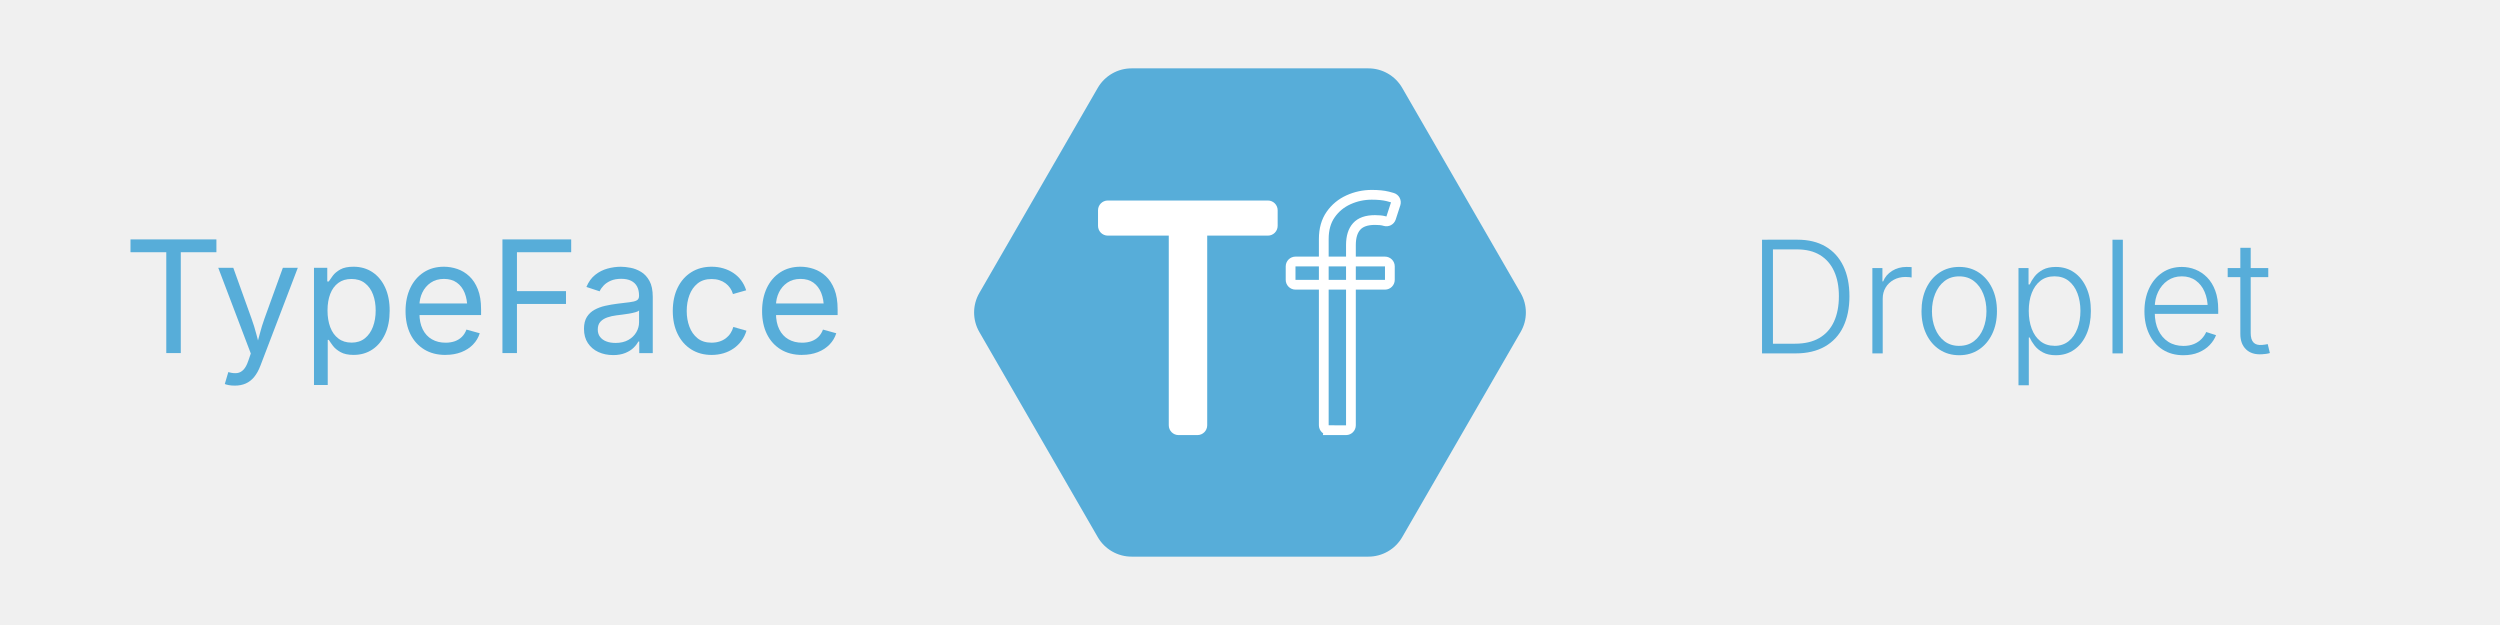
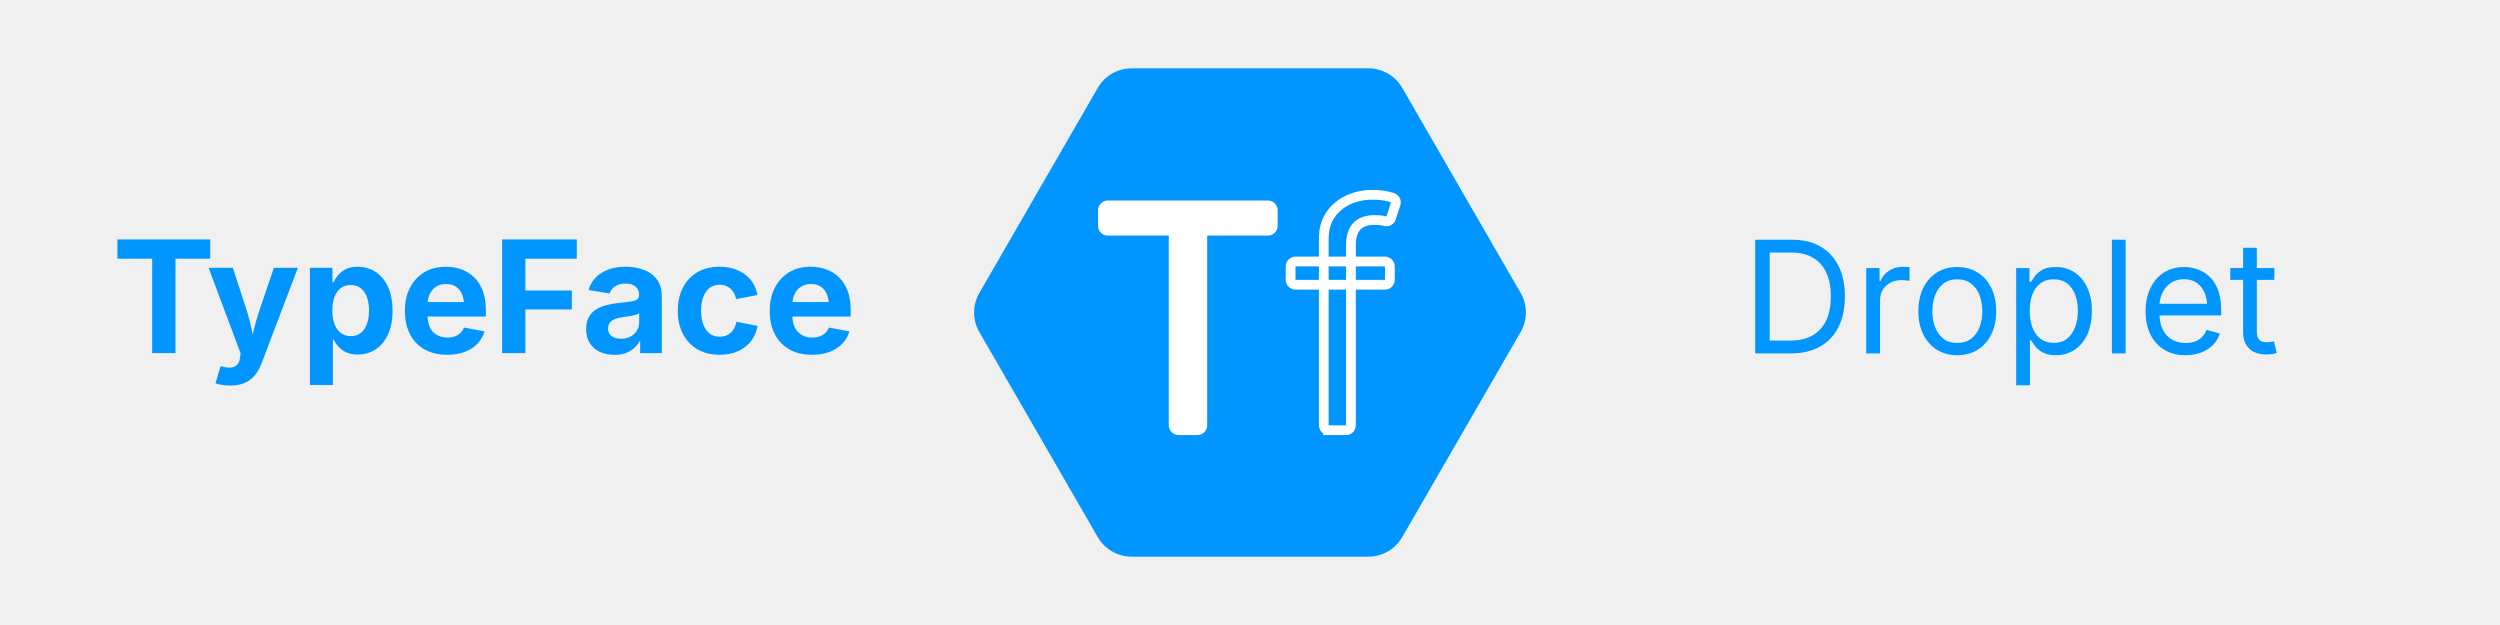
<svg xmlns="http://www.w3.org/2000/svg" id="_レイヤー_1" data-name="レイヤー 1" viewBox="0 0 1024 256">
  <defs>
    <style>
      .cls-1, .cls-2 {
        fill: none;
      }

      .cls-3 {
        fill: #fff;
      }

      .cls-3, .cls-2 {
        stroke: #fff;
        stroke-miterlimit: 10;
        stroke-width: 4px;
      }

      .cls-4 {
-         fill: #57add9;
+         fill: #0095ff;
      }
    </style>
  </defs>
  <rect class="cls-1" width="1024" height="256" />
  <g>
    <path class="cls-4" d="M574.35,36l48.5,84c2.86,4.95,2.86,11.05,0,16l-48.5,84c-2.86,4.95-8.14,8-13.86,8h-96.99c-5.72,0-11-3.05-13.86-8l-48.5-84c-2.86-4.95-2.86-11.05,0-16l48.5-84c2.86-4.95,8.14-8,13.86-8h96.99c5.72,0,11,3.05,13.86,8Z" />
    <g>
      <path class="cls-3" d="M451.75,92.51v-6.38c0-1.1.9-2,2-2h65.58c1.1,0,2,.9,2,2v6.38c0,1.1-.9,2-2,2h-24.86c-1.1,0-2,.9-2,2v77.7c0,1.1-.9,2-2,2h-7.74c-1.1,0-2-.9-2-2v-77.7c0-1.1-.9-2-2-2h-24.98c-1.1,0-2-.9-2-2Z" />
      <path class="cls-2" d="M569.29,109.11v5.52c0,1.1-.9,2-2,2h-36.66c-1.1,0-2-.9-2-2v-5.52c0-1.1.9-2,2-2h36.66c1.1,0,2,.9,2,2ZM544.22,176.2c-1.1,0-2-.9-2-2v-76.3c0-4,.94-7.33,2.81-10.01,1.87-2.68,4.32-4.7,7.32-6.06,3.01-1.36,6.18-2.04,9.52-2.04,2.64,0,4.82.22,6.55.65.71.18,1.34.35,1.9.52,1.08.32,1.68,1.46,1.34,2.54l-1.88,5.8c-.33,1.02-1.4,1.59-2.44,1.31-.14-.04-.28-.08-.43-.12-.93-.25-2.17-.37-3.74-.37-3.42,0-5.91.88-7.48,2.63-1.57,1.75-2.35,4.29-2.35,7.63v73.83c0,1.1-.9,2-2,2h-7.12Z" />
    </g>
  </g>
  <g>
-     <path class="cls-4" d="M53.45,103.31v-5.25h35.19v5.25h-14.59v41.31h-5.94v-41.31h-14.66Z" />
-     <path class="cls-4" d="M92.08,157.28l1.44-4.88.59.16c1.15.29,2.19.37,3.12.23.94-.14,1.78-.6,2.53-1.39.75-.79,1.41-2.02,1.97-3.69l1-2.91-13.34-35.12h6.16l7.44,20.72c.79,2.17,1.46,4.31,2,6.44.54,2.12,1.11,4.19,1.72,6.19h-2.06c.6-2,1.18-4.07,1.73-6.2.55-2.13,1.21-4.28,1.98-6.42l7.5-20.72h6.12l-15.34,40.16c-.71,1.85-1.56,3.38-2.55,4.58-.99,1.2-2.14,2.08-3.45,2.66-1.31.57-2.79.86-4.44.86-1,0-1.86-.07-2.59-.22-.73-.15-1.24-.29-1.53-.44Z" />
-     <path class="cls-4" d="M128.61,157.69v-48h5.44v5.59h.62c.4-.62.95-1.41,1.66-2.36.71-.95,1.73-1.8,3.06-2.55,1.33-.75,3.14-1.12,5.41-1.12,2.92,0,5.48.73,7.7,2.19,2.22,1.46,3.96,3.54,5.22,6.23,1.26,2.7,1.89,5.89,1.89,9.58s-.62,6.92-1.88,9.62c-1.25,2.71-2.98,4.8-5.2,6.28s-4.79,2.22-7.7,2.22c-2.21,0-3.99-.38-5.34-1.14-1.35-.76-2.4-1.62-3.12-2.59-.73-.97-1.29-1.78-1.69-2.42h-.44v18.47h-5.62ZM143.98,140.34c2.19,0,4.02-.59,5.48-1.77,1.47-1.18,2.57-2.76,3.31-4.75.74-1.99,1.11-4.2,1.11-6.64s-.36-4.6-1.09-6.55c-.73-1.95-1.83-3.49-3.3-4.64-1.47-1.15-3.31-1.72-5.52-1.72s-3.95.54-5.41,1.62c-1.46,1.08-2.56,2.59-3.3,4.52-.74,1.93-1.11,4.18-1.11,6.77s.38,4.86,1.12,6.84,1.86,3.53,3.33,4.64c1.47,1.12,3.25,1.67,5.36,1.67Z" />
-     <path class="cls-4" d="M182.48,145.38c-3.38,0-6.29-.75-8.73-2.25-2.45-1.5-4.33-3.59-5.66-6.28-1.32-2.69-1.98-5.82-1.98-9.41s.65-6.74,1.94-9.47c1.29-2.73,3.12-4.86,5.48-6.41,2.36-1.54,5.13-2.31,8.3-2.31,1.85,0,3.68.31,5.48.92,1.8.61,3.44,1.6,4.91,2.97,1.47,1.36,2.64,3.16,3.52,5.39.88,2.23,1.31,4.96,1.31,8.19v2.34h-27.12v-4.75h24.09l-2.62,1.75c0-2.29-.36-4.33-1.08-6.11s-1.79-3.18-3.2-4.19c-1.42-1.01-3.18-1.52-5.28-1.52s-3.91.52-5.41,1.55-2.65,2.38-3.44,4.03c-.79,1.66-1.19,3.43-1.19,5.33v3.16c0,2.58.45,4.78,1.34,6.58.9,1.8,2.15,3.17,3.77,4.09,1.61.93,3.48,1.39,5.61,1.39,1.38,0,2.62-.2,3.75-.59,1.12-.4,2.09-.99,2.91-1.8.81-.8,1.44-1.8,1.88-2.98l5.44,1.5c-.54,1.75-1.46,3.29-2.75,4.62-1.29,1.33-2.89,2.38-4.8,3.12s-4.06,1.12-6.45,1.12Z" />
-     <path class="cls-4" d="M205.8,144.62v-46.56h28.16v5.25h-22.22v15.94h20.09v5.25h-20.09v20.12h-5.94Z" />
-     <path class="cls-4" d="M251.11,145.44c-2.21,0-4.21-.42-6.02-1.25-1.8-.83-3.23-2.05-4.3-3.66-1.06-1.6-1.59-3.55-1.59-5.84,0-2,.4-3.62,1.19-4.88.79-1.25,1.85-2.23,3.17-2.95,1.32-.72,2.79-1.25,4.39-1.61,1.6-.35,3.22-.64,4.84-.84,2.08-.27,3.78-.48,5.09-.62,1.31-.15,2.29-.4,2.92-.75.64-.35.95-.96.95-1.81v-.19c0-1.46-.27-2.69-.81-3.7-.54-1.01-1.35-1.79-2.44-2.33-1.08-.54-2.44-.81-4.06-.81s-3.09.26-4.28.78c-1.19.52-2.15,1.17-2.89,1.95-.74.78-1.3,1.58-1.67,2.39l-5.41-1.78c.9-2.12,2.1-3.79,3.62-4.98,1.52-1.2,3.2-2.05,5.03-2.55,1.83-.5,3.65-.75,5.44-.75,1.17,0,2.49.14,3.98.42,1.49.28,2.93.84,4.31,1.67,1.39.83,2.53,2.07,3.44,3.7.91,1.64,1.36,3.82,1.36,6.55v23.03h-5.53v-4.75h-.38c-.4.81-1.03,1.65-1.91,2.52-.87.87-2.01,1.59-3.41,2.17-1.4.58-3.08.88-5.06.88ZM252.08,140.47c2.08,0,3.84-.41,5.28-1.22s2.53-1.87,3.28-3.17c.75-1.3,1.12-2.66,1.12-4.08v-4.84c-.23.27-.73.52-1.5.73-.77.22-1.65.41-2.64.58-.99.17-1.95.31-2.88.42-.93.11-1.66.2-2.2.27-1.35.17-2.62.45-3.8.86-1.18.41-2.12,1-2.83,1.78-.71.78-1.06,1.84-1.06,3.17,0,1.21.31,2.22.94,3.03s1.48,1.43,2.56,1.84c1.08.42,2.32.62,3.72.62Z" />
-     <path class="cls-4" d="M291.48,145.38c-3.17,0-5.94-.75-8.33-2.25-2.39-1.5-4.25-3.6-5.58-6.31-1.33-2.71-2-5.85-2-9.44s.67-6.83,2-9.55c1.33-2.72,3.19-4.83,5.58-6.33,2.39-1.5,5.16-2.25,8.33-2.25,1.69,0,3.28.22,4.78.66s2.87,1.07,4.11,1.89c1.24.82,2.31,1.83,3.2,3.03.9,1.2,1.58,2.56,2.06,4.08l-5.41,1.53c-.25-.9-.64-1.72-1.16-2.47-.52-.75-1.15-1.4-1.89-1.95-.74-.55-1.59-.98-2.55-1.28-.96-.3-2.01-.45-3.16-.45-2.33,0-4.25.61-5.75,1.83s-2.61,2.82-3.34,4.8c-.73,1.98-1.09,4.14-1.09,6.47s.36,4.42,1.09,6.39c.73,1.97,1.84,3.56,3.34,4.77,1.5,1.21,3.42,1.81,5.75,1.81,1.17,0,2.24-.16,3.22-.47.98-.31,1.85-.75,2.61-1.33.76-.57,1.4-1.25,1.92-2.05.52-.79.91-1.66,1.16-2.59l5.38,1.53c-.46,1.56-1.14,2.95-2.05,4.17s-1.98,2.26-3.23,3.12c-1.25.87-2.64,1.52-4.16,1.97-1.52.45-3.14.67-4.84.67Z" />
-     <path class="cls-4" d="M328.52,145.38c-3.38,0-6.29-.75-8.73-2.25-2.45-1.5-4.33-3.59-5.66-6.28-1.32-2.69-1.98-5.82-1.98-9.41s.65-6.74,1.94-9.47c1.29-2.73,3.12-4.86,5.48-6.41,2.36-1.54,5.13-2.31,8.3-2.31,1.85,0,3.68.31,5.48.92,1.8.61,3.44,1.6,4.91,2.97,1.47,1.36,2.64,3.16,3.52,5.39.88,2.23,1.31,4.96,1.31,8.19v2.34h-27.12v-4.75h24.09l-2.62,1.75c0-2.29-.36-4.33-1.08-6.11s-1.79-3.18-3.2-4.19c-1.42-1.01-3.18-1.52-5.28-1.52s-3.91.52-5.41,1.55-2.65,2.38-3.44,4.03c-.79,1.66-1.19,3.43-1.19,5.33v3.16c0,2.58.45,4.78,1.34,6.58.9,1.8,2.15,3.17,3.77,4.09,1.61.93,3.48,1.39,5.61,1.39,1.38,0,2.62-.2,3.75-.59,1.12-.4,2.09-.99,2.91-1.8.81-.8,1.44-1.8,1.87-2.98l5.44,1.5c-.54,1.75-1.46,3.29-2.75,4.62-1.29,1.33-2.89,2.38-4.8,3.12s-4.06,1.12-6.45,1.12Z" />
+     <path class="cls-4" d="M48.09,105.97v-7.91h38.03v7.91h-14.25v38.66h-9.53v-38.66h-14.25Z" />
+     <path class="cls-4" d="M88.25,157l2.12-7.06,1.12.31c1.27.31,2.4.4,3.38.25.98-.15,1.76-.54,2.34-1.19.58-.65.95-1.55,1.09-2.72l.25-1.88-13.12-35.03h9.94l5.88,18.12c.73,2.31,1.32,4.61,1.77,6.89.45,2.28.95,4.66,1.52,7.14h-2.16c.56-2.48,1.12-4.87,1.69-7.17.56-2.3,1.22-4.59,1.97-6.86l6.16-18.12h9.81l-14.84,39.06c-.71,1.9-1.61,3.53-2.72,4.89-1.1,1.36-2.48,2.42-4.12,3.17-1.65.75-3.65,1.12-6,1.12-1.23,0-2.39-.09-3.47-.27-1.08-.18-1.95-.4-2.59-.67Z" />
+     <path class="cls-4" d="M126.94,157.69v-48h9.22v5.88h.47c.42-.92,1.03-1.86,1.84-2.84.81-.98,1.87-1.8,3.17-2.47,1.3-.67,2.94-1,4.92-1,2.6,0,4.97.67,7.11,2,2.14,1.33,3.85,3.33,5.16,6,1.3,2.67,1.95,5.99,1.95,9.97s-.62,7.15-1.88,9.81c-1.25,2.67-2.95,4.7-5.09,6.09-2.15,1.4-4.57,2.09-7.28,2.09-1.9,0-3.5-.32-4.81-.97s-2.38-1.44-3.2-2.39c-.82-.95-1.45-1.89-1.89-2.83h-.28v18.66h-9.41ZM143.66,137.69c1.65,0,3.02-.44,4.12-1.33,1.1-.88,1.94-2.12,2.52-3.72.57-1.59.86-3.41.86-5.45s-.28-3.85-.84-5.42c-.56-1.57-1.4-2.8-2.52-3.69-1.11-.89-2.5-1.33-4.14-1.33s-3,.43-4.11,1.28c-1.11.85-1.96,2.06-2.55,3.62-.58,1.56-.88,3.41-.88,5.53s.29,3.95.88,5.53c.58,1.58,1.44,2.81,2.58,3.67,1.14.87,2.49,1.3,4.08,1.3Z" />
+     <path class="cls-4" d="M183.09,145.31c-3.54,0-6.61-.73-9.2-2.2s-4.58-3.55-5.97-6.23c-1.39-2.69-2.08-5.86-2.08-9.53s.69-6.73,2.08-9.45c1.39-2.72,3.33-4.84,5.84-6.36,2.51-1.52,5.46-2.28,8.86-2.28,2.29,0,4.43.36,6.41,1.09,1.98.73,3.72,1.82,5.22,3.28,1.5,1.46,2.67,3.3,3.5,5.52.83,2.22,1.25,4.83,1.25,7.83v2.66h-29.28v-5.91h24.72l-4.34,1.56c0-1.81-.28-3.4-.84-4.75-.56-1.35-1.39-2.4-2.48-3.12-1.09-.73-2.44-1.09-4.05-1.09s-3.01.38-4.14,1.12c-1.14.75-2,1.77-2.59,3.05s-.89,2.75-.89,4.39v4.16c0,2.04.34,3.75,1.02,5.11.68,1.37,1.63,2.39,2.86,3.08,1.23.69,2.66,1.03,4.28,1.03,1.12,0,2.13-.16,3.02-.47.89-.31,1.65-.77,2.28-1.38.64-.6,1.13-1.35,1.48-2.25l8.44,1.56c-.56,1.92-1.54,3.6-2.92,5.05-1.39,1.45-3.13,2.57-5.23,3.36-2.1.79-4.51,1.19-7.22,1.19Z" />
+     <path class="cls-4" d="M205.66,144.62v-46.56h30.59v7.91h-21.06v13.03h19.03v7.75h-19.03v17.88h-9.53Z" />
+     <path class="cls-4" d="M251.69,145.34c-2.23,0-4.21-.4-5.95-1.19-1.74-.79-3.11-1.96-4.12-3.52-1.01-1.55-1.52-3.48-1.52-5.8,0-1.96.35-3.59,1.06-4.89.71-1.3,1.68-2.35,2.91-3.14,1.23-.79,2.64-1.4,4.23-1.81,1.59-.42,3.24-.71,4.95-.88,2.02-.21,3.65-.4,4.89-.58,1.24-.18,2.15-.46,2.73-.84.58-.39.88-.95.88-1.7v-.16c0-1-.21-1.84-.64-2.53-.43-.69-1.05-1.22-1.88-1.59-.82-.38-1.83-.56-3.02-.56s-2.2.18-3.11.55c-.91.36-1.65.85-2.22,1.47-.57.61-.98,1.3-1.23,2.05l-8.56-1.44c.58-2.02,1.57-3.74,2.97-5.16,1.4-1.42,3.13-2.5,5.2-3.25,2.07-.75,4.41-1.12,7.02-1.12,1.85,0,3.67.22,5.44.66,1.77.44,3.36,1.13,4.77,2.08,1.41.95,2.52,2.18,3.34,3.69.82,1.51,1.23,3.33,1.23,5.45v23.5h-8.84v-4.84h-.31c-.56,1.08-1.31,2.04-2.25,2.86-.94.82-2.07,1.48-3.39,1.97-1.32.49-2.85.73-4.58.73ZM254.34,138.75c1.48,0,2.77-.29,3.88-.88,1.1-.58,1.98-1.38,2.62-2.39.65-1.01.97-2.14.97-3.39v-3.75c-.29.19-.72.37-1.28.55-.56.18-1.18.33-1.86.45-.68.12-1.35.24-2.03.34-.68.1-1.27.19-1.77.25-1.19.17-2.22.43-3.09.8-.88.37-1.55.86-2.02,1.48s-.7,1.42-.7,2.38.22,1.68.67,2.28c.45.6,1.07,1.07,1.86,1.39.79.32,1.71.48,2.75.48Z" />
+     <path class="cls-4" d="M294.69,145.31c-3.48,0-6.5-.75-9.06-2.27-2.56-1.51-4.54-3.61-5.92-6.31-1.39-2.7-2.08-5.84-2.08-9.42s.69-6.79,2.08-9.48c1.39-2.7,3.36-4.8,5.92-6.31,2.56-1.51,5.58-2.27,9.06-2.27,2.08,0,4,.27,5.75.81,1.75.54,3.3,1.31,4.66,2.3,1.35.99,2.47,2.2,3.34,3.64s1.48,3.05,1.81,4.84l-8.72,1.66c-.19-.92-.48-1.73-.88-2.45-.4-.72-.88-1.33-1.44-1.84-.56-.51-1.21-.9-1.95-1.17-.74-.27-1.56-.41-2.45-.41-1.69,0-3.09.45-4.22,1.34-1.12.9-1.98,2.14-2.56,3.73-.58,1.59-.88,3.45-.88,5.58s.29,3.9.88,5.52c.58,1.62,1.44,2.88,2.56,3.78s2.53,1.36,4.22,1.36c.9,0,1.72-.14,2.47-.42s1.42-.68,2.02-1.2c.59-.52,1.08-1.17,1.47-1.94s.67-1.62.86-2.56l8.66,1.66c-.33,1.83-.93,3.48-1.8,4.94-.86,1.46-1.98,2.7-3.34,3.73-1.36,1.03-2.93,1.82-4.69,2.36-1.76.54-3.68.81-5.77.81Z" />
+     <path class="cls-4" d="M332.53,145.31c-3.54,0-6.61-.73-9.2-2.2s-4.58-3.55-5.97-6.23c-1.39-2.69-2.08-5.86-2.08-9.53s.69-6.73,2.08-9.45c1.39-2.72,3.33-4.84,5.84-6.36,2.51-1.52,5.46-2.28,8.86-2.28,2.29,0,4.43.36,6.41,1.09,1.98.73,3.72,1.82,5.22,3.28,1.5,1.46,2.67,3.3,3.5,5.52.83,2.22,1.25,4.83,1.25,7.83v2.66h-29.28v-5.91h24.72l-4.34,1.56c0-1.81-.28-3.4-.84-4.75-.56-1.35-1.39-2.4-2.48-3.12-1.09-.73-2.44-1.09-4.05-1.09s-3.01.38-4.14,1.12c-1.14.75-2,1.77-2.59,3.05s-.89,2.75-.89,4.39v4.16c0,2.04.34,3.75,1.02,5.11.68,1.37,1.63,2.39,2.86,3.08,1.23.69,2.66,1.03,4.28,1.03,1.12,0,2.13-.16,3.02-.47.89-.31,1.65-.77,2.28-1.38.64-.6,1.13-1.35,1.48-2.25l8.44,1.56c-.56,1.92-1.54,3.6-2.92,5.05-1.39,1.45-3.13,2.57-5.23,3.36-2.1.79-4.51,1.19-7.22,1.19Z" />
  </g>
  <g>
-     <path class="cls-4" d="M726.2,98.19v46.56h-4.47v-46.56h4.47ZM735.49,144.75h-11.28v-3.97h11.03c3.98,0,7.3-.78,9.95-2.33,2.66-1.55,4.66-3.78,6-6.69s2.02-6.38,2.02-10.42-.66-7.4-1.97-10.27c-1.31-2.86-3.24-5.07-5.78-6.61-2.54-1.54-5.69-2.31-9.44-2.31h-12v-3.97h12.28c4.46,0,8.27.93,11.44,2.78,3.17,1.85,5.59,4.51,7.27,7.97,1.68,3.46,2.52,7.59,2.52,12.41s-.86,9.09-2.58,12.58c-1.72,3.49-4.22,6.17-7.5,8.03-3.28,1.86-7.27,2.8-11.95,2.8Z" />
-     <path class="cls-4" d="M766.92,144.75v-34.94h4.12v5.44h.31c.71-1.79,1.93-3.22,3.66-4.3,1.73-1.07,3.68-1.61,5.84-1.61.35,0,.73,0,1.12.02.4.01.74.03,1.03.05v4.25c-.15-.04-.46-.09-.94-.14-.48-.05-1-.08-1.56-.08-1.79,0-3.4.39-4.81,1.16-1.42.77-2.53,1.82-3.33,3.16-.8,1.33-1.2,2.86-1.2,4.59v22.41h-4.25Z" />
-     <path class="cls-4" d="M802.49,145.5c-3.04,0-5.72-.77-8.05-2.3-2.32-1.53-4.14-3.66-5.44-6.38-1.3-2.72-1.95-5.84-1.95-9.36s.65-6.73,1.95-9.45c1.3-2.72,3.11-4.84,5.44-6.38,2.32-1.53,5-2.3,8.05-2.3s5.72.77,8.03,2.3,4.13,3.66,5.45,6.38c1.32,2.72,1.98,5.87,1.98,9.45s-.66,6.64-1.97,9.36-3.13,4.84-5.45,6.38c-2.32,1.53-5.01,2.3-8.05,2.3ZM802.49,141.66c2.4,0,4.42-.65,6.08-1.94,1.66-1.29,2.92-3.01,3.78-5.16.86-2.15,1.3-4.51,1.3-7.09s-.43-4.96-1.3-7.12c-.87-2.17-2.13-3.9-3.8-5.2-1.67-1.3-3.69-1.95-6.06-1.95s-4.39.65-6.05,1.95c-1.66,1.3-2.92,3.03-3.8,5.19s-1.31,4.54-1.31,7.14.43,4.95,1.3,7.09c.86,2.15,2.12,3.86,3.78,5.16,1.66,1.29,3.68,1.94,6.08,1.94Z" />
-     <path class="cls-4" d="M826.77,157.81v-48h4.12v6.72h.47c.48-1.08,1.15-2.17,2-3.27.85-1.09,1.98-2.02,3.39-2.78,1.41-.76,3.18-1.14,5.33-1.14,2.85,0,5.35.75,7.5,2.25,2.15,1.5,3.82,3.6,5.03,6.31,1.21,2.71,1.81,5.86,1.81,9.47s-.6,6.8-1.8,9.52c-1.2,2.72-2.87,4.83-5.02,6.34-2.15,1.51-4.66,2.27-7.53,2.27-2.08,0-3.84-.38-5.27-1.14-1.43-.76-2.57-1.7-3.44-2.83-.87-1.12-1.54-2.23-2.02-3.31h-.34v19.59h-4.25ZM841.55,141.66c2.27,0,4.19-.64,5.77-1.91,1.57-1.27,2.77-2.99,3.59-5.16.82-2.17,1.23-4.58,1.23-7.25s-.41-5.07-1.22-7.2c-.81-2.14-2.01-3.83-3.58-5.08-1.57-1.25-3.51-1.88-5.8-1.88s-4.19.6-5.75,1.81c-1.56,1.21-2.76,2.88-3.58,5-.82,2.12-1.23,4.57-1.23,7.34s.41,5.21,1.23,7.38c.82,2.17,2.02,3.86,3.59,5.09,1.57,1.23,3.48,1.84,5.73,1.84Z" />
-     <path class="cls-4" d="M869.52,98.19v46.56h-4.25v-46.56h4.25Z" />
-     <path class="cls-4" d="M894.33,145.5c-3.27,0-6.1-.77-8.5-2.3-2.4-1.53-4.24-3.65-5.53-6.36-1.29-2.71-1.94-5.82-1.94-9.34s.64-6.65,1.92-9.38c1.28-2.73,3.07-4.88,5.38-6.44,2.3-1.56,4.97-2.34,8.02-2.34,1.92,0,3.76.35,5.53,1.05,1.77.7,3.36,1.76,4.78,3.19,1.42,1.43,2.54,3.23,3.36,5.42.82,2.19,1.23,4.76,1.23,7.72v1.84h-27.44v-3.66h25.12l-1.97,1.38c0-2.48-.42-4.71-1.27-6.7-.84-1.99-2.06-3.55-3.66-4.69-1.59-1.14-3.5-1.7-5.7-1.7s-4.14.58-5.8,1.73-2.95,2.69-3.88,4.61c-.93,1.92-1.39,4.02-1.39,6.31v2.19c0,2.75.48,5.15,1.44,7.19.96,2.04,2.32,3.63,4.08,4.77,1.76,1.14,3.84,1.7,6.23,1.7,1.62,0,3.06-.26,4.3-.78,1.24-.52,2.28-1.21,3.11-2.08.83-.86,1.47-1.81,1.91-2.83l4.03,1.28c-.54,1.44-1.41,2.79-2.61,4.05-1.2,1.26-2.7,2.27-4.52,3.03s-3.9,1.14-6.25,1.14Z" />
-     <path class="cls-4" d="M929.08,109.81v3.69h-16.62v-3.69h16.62ZM917.64,101.5h4.25v34.97c0,1.75.38,3.03,1.16,3.83.77.8,1.95,1.13,3.53.98.29-.02.66-.06,1.09-.12s.83-.14,1.19-.22l.88,3.66c-.46.15-.96.26-1.52.34-.55.08-1.1.14-1.64.16-2.81.19-5.01-.47-6.58-1.98-1.57-1.51-2.36-3.62-2.36-6.33v-35.28Z" />
+     <path class="cls-4" d="M724.86,98.19v46.56h-5.94v-46.56h5.94ZM733.45,144.75h-11.25v-5.25h10.88c3.79,0,6.93-.72,9.42-2.17,2.49-1.45,4.35-3.53,5.58-6.23,1.23-2.71,1.84-5.95,1.84-9.72s-.61-6.93-1.83-9.61c-1.22-2.68-3.03-4.73-5.44-6.17s-5.41-2.16-9.02-2.16h-11.69v-5.25h12.09c4.54,0,8.42.93,11.64,2.78,3.22,1.85,5.69,4.52,7.41,7.98s2.58,7.61,2.58,12.42-.86,9.03-2.59,12.52c-1.73,3.49-4.25,6.17-7.56,8.05s-7.33,2.81-12.06,2.81Z" />
+     <path class="cls-4" d="M764.42,144.75v-34.94h5.44v5.38h.38c.65-1.77,1.8-3.19,3.45-4.27,1.66-1.07,3.53-1.61,5.61-1.61.42,0,.91.01,1.48.03.57.02,1.03.04,1.36.06v5.66c-.17-.04-.58-.1-1.25-.19-.67-.08-1.38-.12-2.12-.12-1.67,0-3.16.35-4.48,1.05-1.32.7-2.36,1.66-3.11,2.88s-1.12,2.62-1.12,4.2v21.88h-5.62Z" />
+     <path class="cls-4" d="M801.67,145.5c-3.17,0-5.94-.75-8.33-2.25-2.39-1.5-4.25-3.6-5.58-6.31-1.33-2.71-2-5.85-2-9.44s.67-6.83,2-9.55c1.33-2.72,3.19-4.83,5.58-6.33,2.39-1.5,5.16-2.25,8.33-2.25s5.98.75,8.38,2.25c2.4,1.5,4.26,3.61,5.59,6.33,1.33,2.72,2,5.9,2,9.55s-.67,6.73-2,9.44c-1.33,2.71-3.2,4.81-5.59,6.31-2.4,1.5-5.19,2.25-8.38,2.25ZM801.67,140.47c2.35,0,4.29-.6,5.81-1.81,1.52-1.21,2.65-2.8,3.38-4.77.73-1.97,1.09-4.1,1.09-6.39s-.36-4.46-1.09-6.45c-.73-1.99-1.85-3.59-3.38-4.81-1.52-1.22-3.46-1.83-5.81-1.83s-4.25.61-5.75,1.83-2.61,2.82-3.34,4.8c-.73,1.98-1.09,4.14-1.09,6.47s.36,4.42,1.09,6.39c.73,1.97,1.84,3.56,3.34,4.77s3.42,1.81,5.75,1.81Z" />
+     <path class="cls-4" d="M825.83,157.81v-48h5.44v5.59h.62c.4-.62.95-1.41,1.66-2.36.71-.95,1.73-1.8,3.06-2.55,1.33-.75,3.13-1.12,5.41-1.12,2.92,0,5.48.73,7.7,2.19,2.22,1.46,3.96,3.54,5.22,6.23,1.26,2.7,1.89,5.89,1.89,9.58s-.62,6.92-1.88,9.62-2.98,4.8-5.2,6.28c-2.22,1.48-4.79,2.22-7.7,2.22-2.21,0-3.99-.38-5.34-1.14-1.35-.76-2.4-1.62-3.12-2.59-.73-.97-1.29-1.78-1.69-2.42h-.44v18.47h-5.62ZM841.2,140.47c2.19,0,4.02-.59,5.48-1.77s2.57-2.76,3.31-4.75c.74-1.99,1.11-4.2,1.11-6.64s-.37-4.6-1.09-6.55c-.73-1.95-1.83-3.49-3.3-4.64-1.47-1.15-3.31-1.72-5.52-1.72s-3.95.54-5.41,1.62c-1.46,1.08-2.56,2.59-3.3,4.52-.74,1.93-1.11,4.18-1.11,6.77s.38,4.86,1.12,6.84c.75,1.98,1.86,3.53,3.33,4.64s3.25,1.67,5.36,1.67Z" />
+     <path class="cls-4" d="M870.64,98.19v46.56h-5.62v-46.56h5.62Z" />
+     <path class="cls-4" d="M895.2,145.5c-3.38,0-6.29-.75-8.73-2.25-2.45-1.5-4.33-3.59-5.66-6.28-1.32-2.69-1.98-5.82-1.98-9.41s.65-6.74,1.94-9.47c1.29-2.73,3.12-4.86,5.48-6.41,2.36-1.54,5.13-2.31,8.3-2.31,1.85,0,3.68.31,5.48.92,1.8.61,3.44,1.6,4.91,2.97,1.47,1.36,2.64,3.16,3.52,5.39.88,2.23,1.31,4.96,1.31,8.19v2.34h-27.12v-4.75h24.09l-2.62,1.75c0-2.29-.36-4.33-1.08-6.11s-1.79-3.18-3.2-4.19c-1.42-1.01-3.18-1.52-5.28-1.52s-3.91.52-5.41,1.55-2.65,2.38-3.44,4.03c-.79,1.66-1.19,3.43-1.19,5.33v3.16c0,2.58.45,4.78,1.34,6.58.9,1.8,2.15,3.17,3.77,4.09,1.61.93,3.48,1.39,5.61,1.39,1.38,0,2.62-.2,3.75-.59s2.09-1,2.91-1.8,1.44-1.8,1.88-2.98l5.44,1.5c-.54,1.75-1.46,3.29-2.75,4.62-1.29,1.33-2.89,2.38-4.8,3.12s-4.06,1.12-6.45,1.12Z" />
+     <path class="cls-4" d="M931.58,109.81v4.81h-18.06v-4.81h18.06ZM918.77,101.5h5.62v34.19c0,1.56.32,2.7.95,3.42.63.72,1.69,1.08,3.17,1.08.35,0,.81-.04,1.36-.12.55-.08,1.06-.17,1.52-.25l1.16,4.75c-.58.21-1.25.36-1.98.47-.74.1-1.47.16-2.2.16-3.02,0-5.38-.8-7.06-2.39s-2.53-3.82-2.53-6.67v-34.62Z" />
  </g>
</svg>
